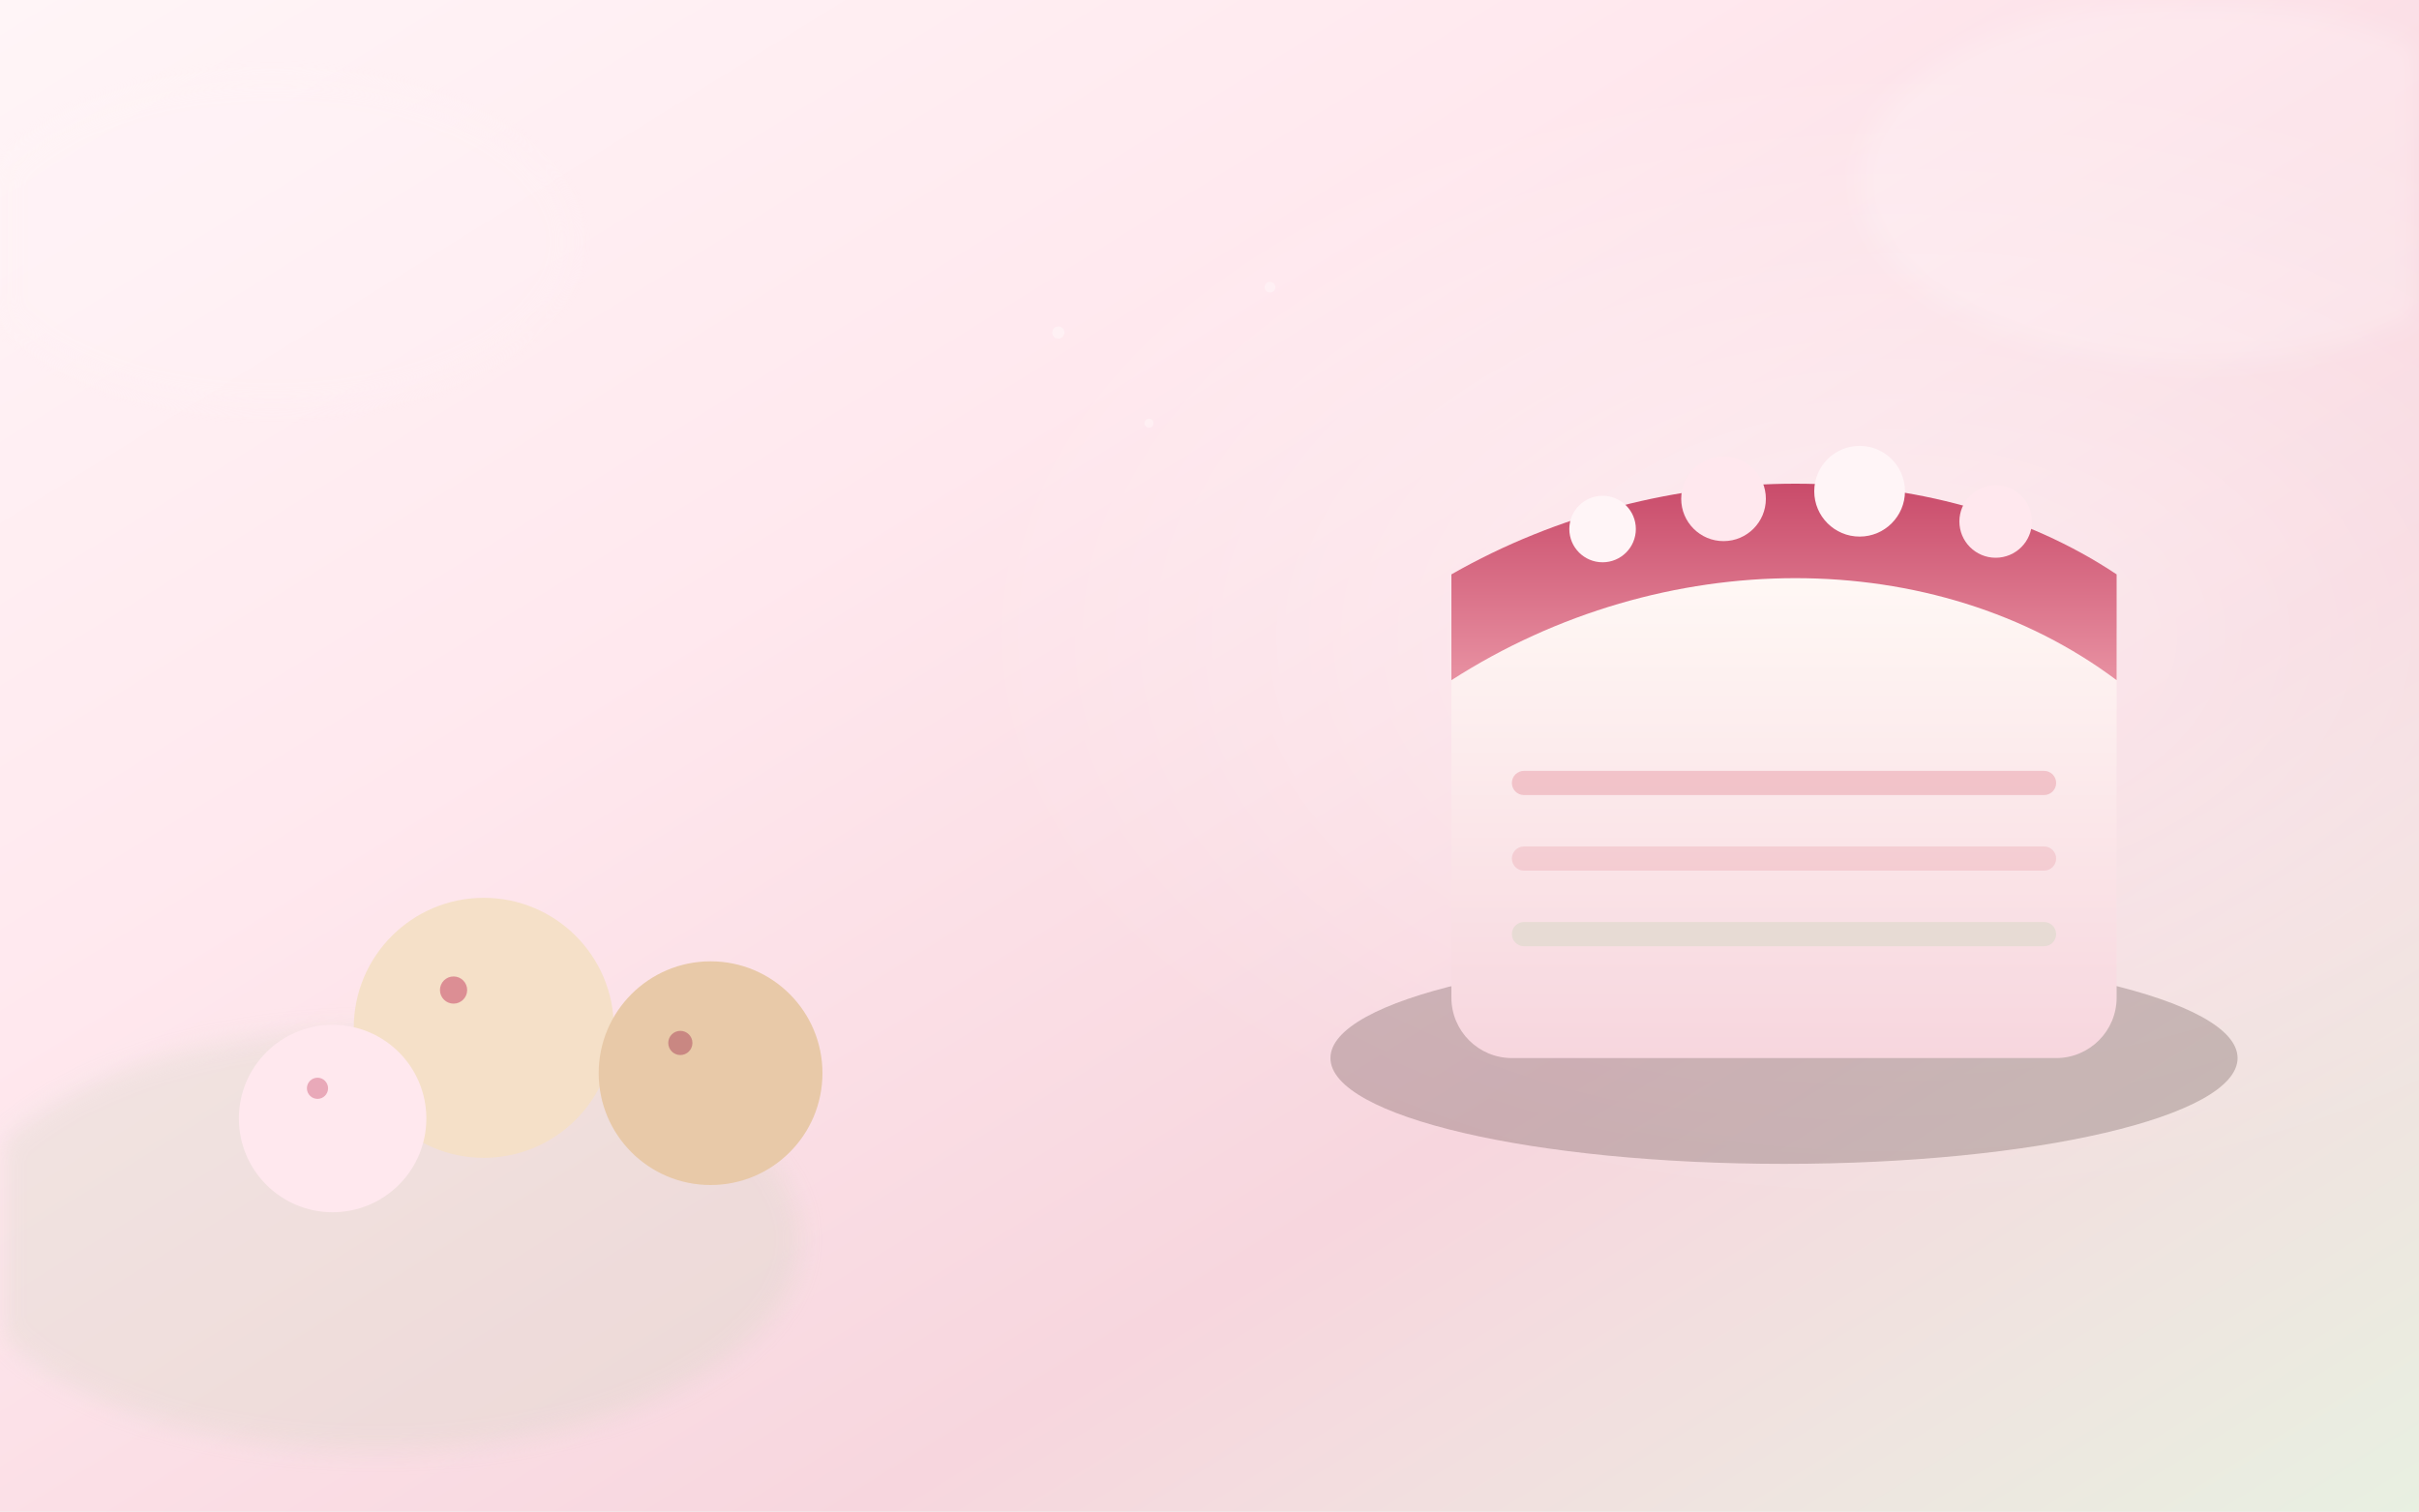
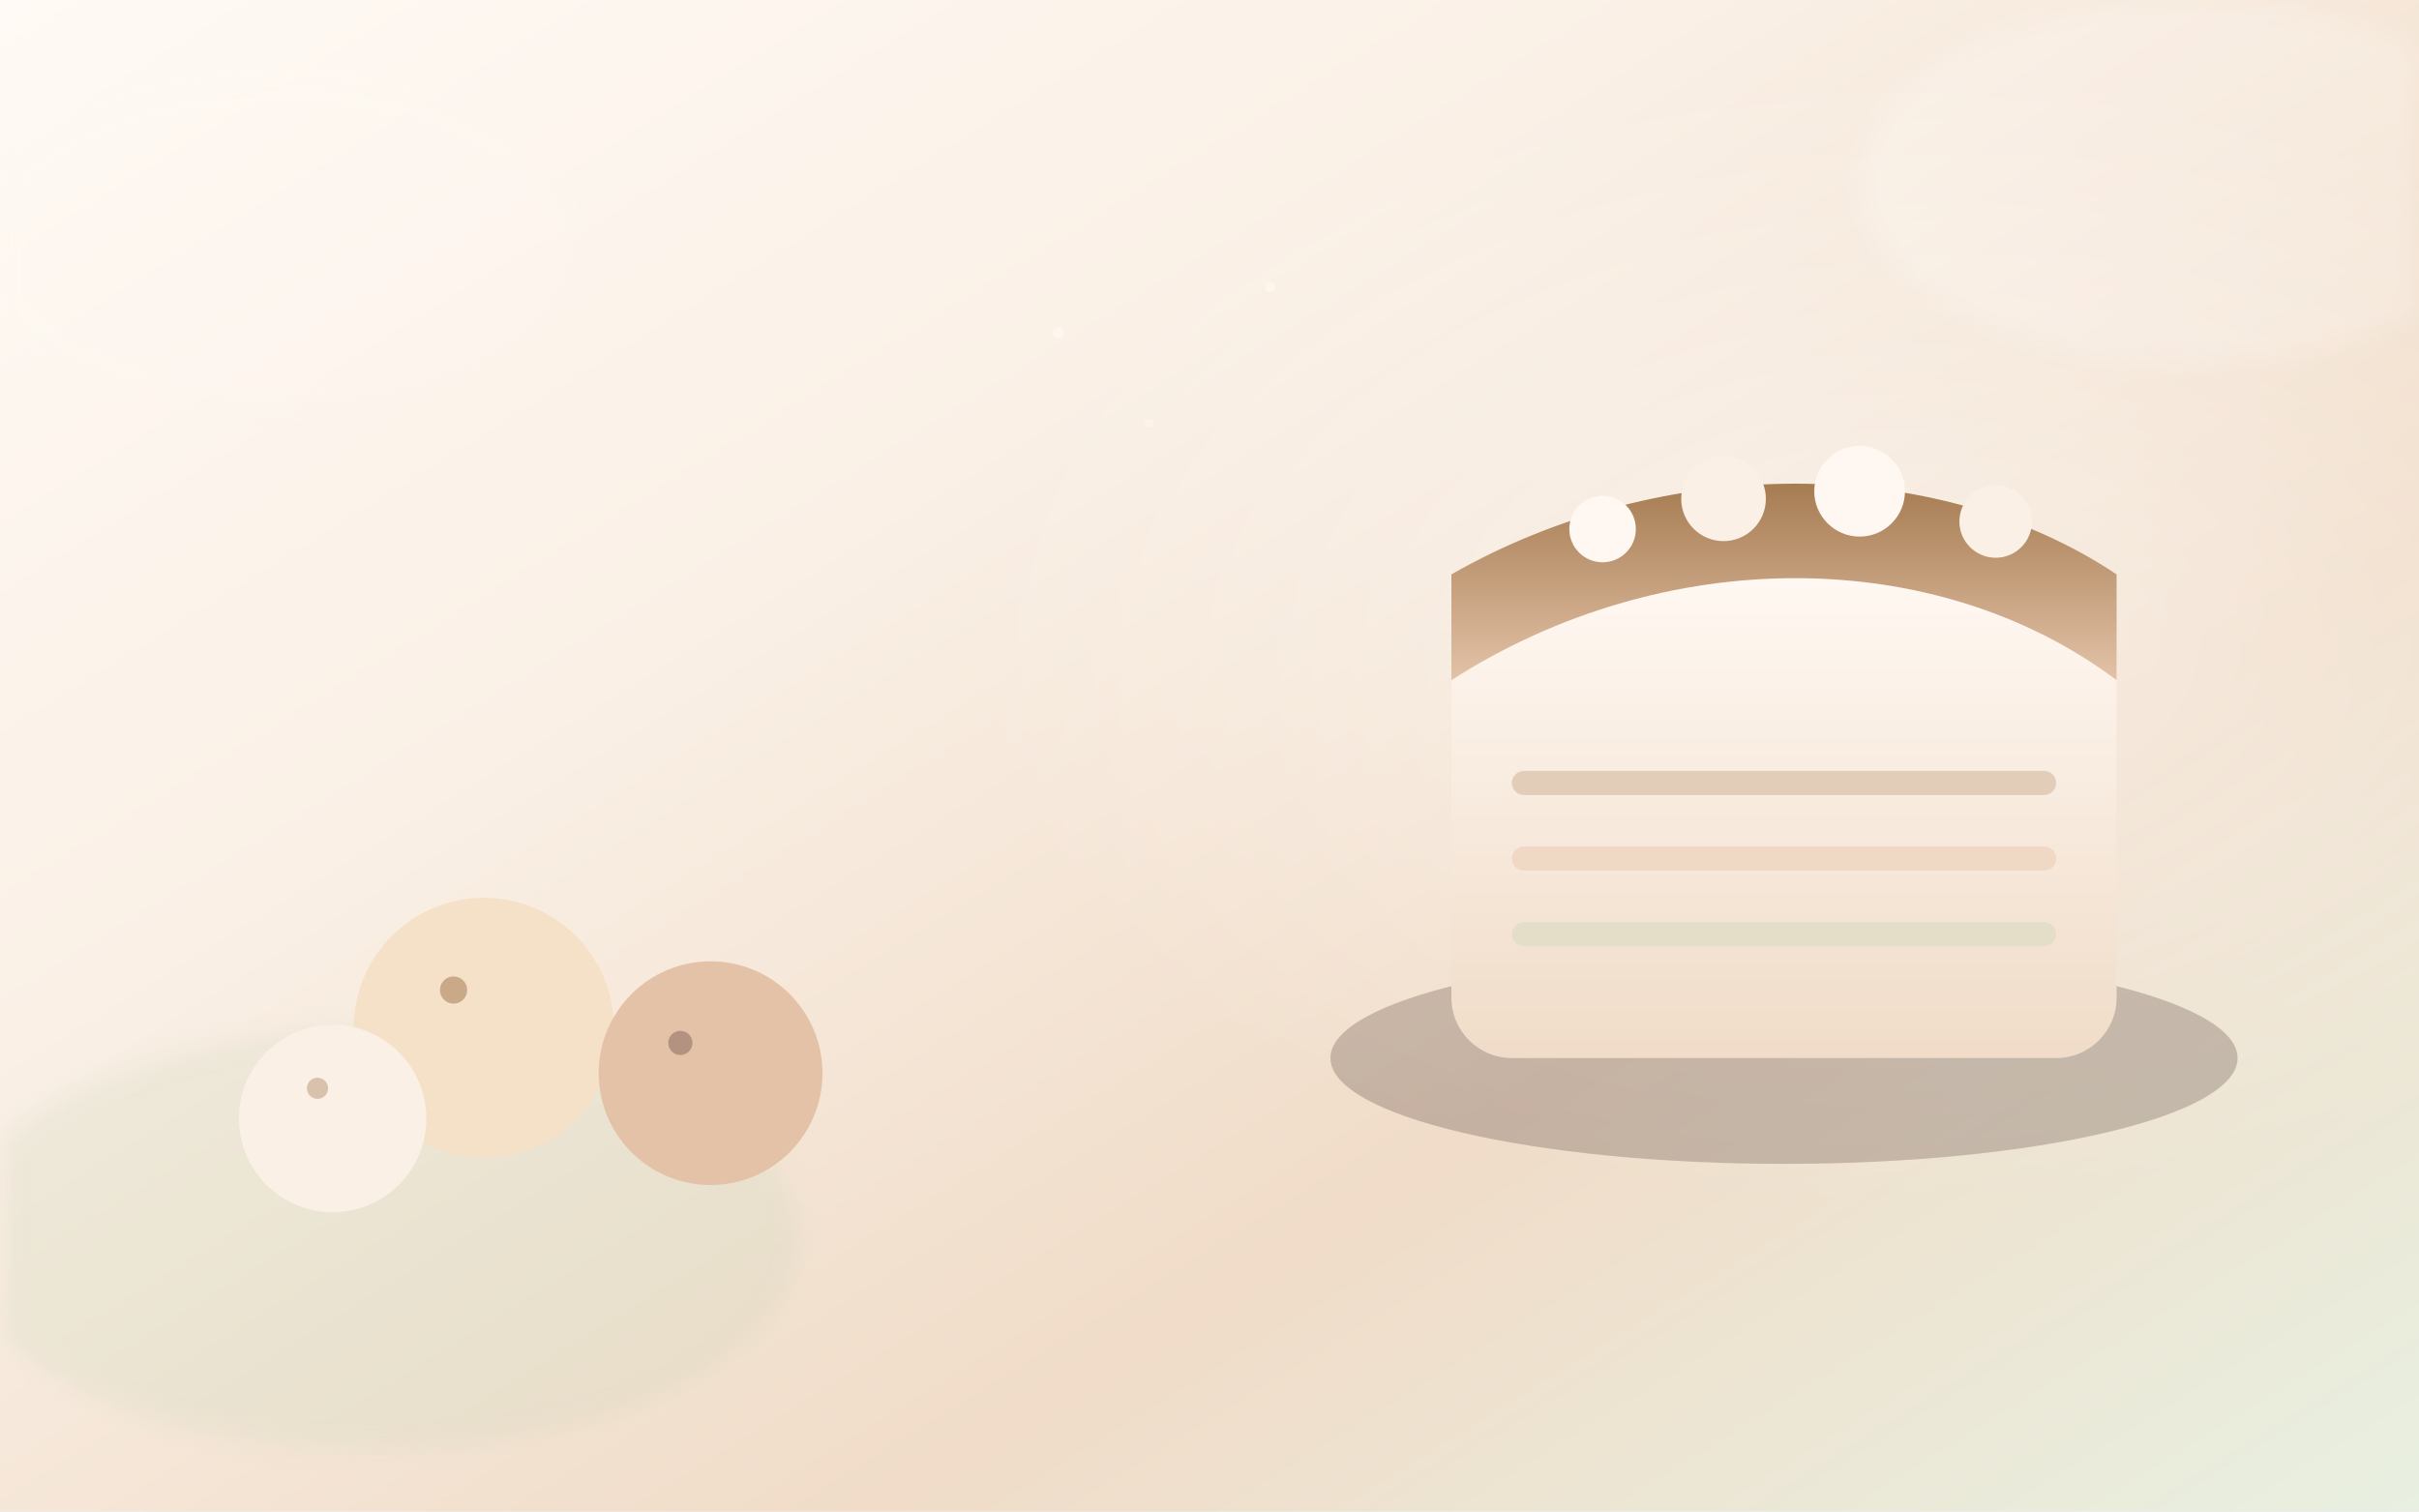
- <svg xmlns="http://www.w3.org/2000/svg" viewBox="0 0 1600 1000" preserveAspectRatio="xMidYMid slice" role="img" aria-label="Reposter�a artesanal">
+ <svg xmlns="http://www.w3.org/2000/svg" viewBox="0 0 1600 1000" preserveAspectRatio="xMidYMid slice" role="img" aria-label="Repostería artesanal">
  <defs>
    <linearGradient id="sky" x1="0" y1="0" x2="1" y2="1">
-       <stop offset="0%" stop-color="#FFF5F7" />
-       <stop offset="35%" stop-color="#FFE8EE" />
-       <stop offset="68%" stop-color="#F7D6DE" />
+       <stop offset="0%" stop-color="#FFFAF5" />
+       <stop offset="35%" stop-color="#FAF0E6" />
+       <stop offset="68%" stop-color="#F0DCC8" />
      <stop offset="100%" stop-color="#E8F0E1" />
    </linearGradient>
    <radialGradient id="bloom" cx="78%" cy="42%" r="38%">
      <stop offset="0%" stop-color="#FFFFFF" stop-opacity="0.45" />
      <stop offset="100%" stop-color="#FFFFFF" stop-opacity="0" />
    </radialGradient>
    <linearGradient id="cakeBody" x1="0" y1="0" x2="0" y2="1">
-       <stop offset="0%" stop-color="#FFF8F5" />
-       <stop offset="100%" stop-color="#F7D6DE" />
+       <stop offset="0%" stop-color="#FFF8F2" />
+       <stop offset="100%" stop-color="#F0DCC8" />
    </linearGradient>
    <linearGradient id="glaze" x1="0" y1="0" x2="0" y2="1">
-       <stop offset="0%" stop-color="#C94B6A" />
-       <stop offset="100%" stop-color="#E891A2" />
+       <stop offset="0%" stop-color="#A67C52" />
+       <stop offset="100%" stop-color="#E3C2A7" />
    </linearGradient>
    <filter id="soft" x="-20%" y="-20%" width="140%" height="140%">
      <feGaussianBlur stdDeviation="8" />
    </filter>
  </defs>
  <rect width="1600" height="1000" fill="url(#sky)" />
  <rect width="1600" height="1000" fill="url(#bloom)" />
-   <ellipse cx="180" cy="160" rx="200" ry="110" fill="#FFF5F7" opacity="0.18" filter="url(#soft)" />
+   <ellipse cx="180" cy="160" rx="200" ry="110" fill="#FFF8F2" opacity="0.22" filter="url(#soft)" />
  <ellipse cx="1450" cy="120" rx="220" ry="120" fill="#FFFFFF" opacity="0.2" filter="url(#soft)" />
  <ellipse cx="250" cy="820" rx="280" ry="140" fill="#C5D4B8" opacity="0.22" filter="url(#soft)" />
  <ellipse cx="1180" cy="700" rx="300" ry="70" fill="#2C1810" opacity="0.22" />
  <rect x="960" y="380" width="440" height="320" rx="40" fill="url(#cakeBody)" />
  <path d="M960 450 C1100 360 1280 360 1400 450 L1400 380 C1280 300 1100 300 960 380 Z" fill="url(#glaze)" />
-   <rect x="1000" y="510" width="360" height="16" rx="8" fill="#E07A8A" opacity="0.35" />
-   <rect x="1000" y="560" width="360" height="16" rx="8" fill="#E07A8A" opacity="0.22" />
+   <rect x="1000" y="510" width="360" height="16" rx="8" fill="#A67C52" opacity="0.28" />
+   <rect x="1000" y="560" width="360" height="16" rx="8" fill="#E3C2A7" opacity="0.4" />
  <rect x="1000" y="610" width="360" height="16" rx="8" fill="#C5D4B8" opacity="0.35" />
-   <circle cx="1060" cy="350" r="22" fill="#FFF5F7" />
-   <circle cx="1140" cy="330" r="28" fill="#FFE8EE" />
-   <circle cx="1230" cy="325" r="30" fill="#FFF5F7" />
-   <circle cx="1320" cy="345" r="24" fill="#FFE8EE" />
+   <circle cx="1060" cy="350" r="22" fill="#FFF8F2" />
+   <circle cx="1140" cy="330" r="28" fill="#FAF0E6" />
+   <circle cx="1230" cy="325" r="30" fill="#FFF8F2" />
+   <circle cx="1320" cy="345" r="24" fill="#FAF0E6" />
  <circle cx="320" cy="680" r="86" fill="#F5E0C8" />
-   <circle cx="470" cy="710" r="74" fill="#E8C9A8" />
-   <circle cx="220" cy="740" r="62" fill="#FFE8EE" />
-   <circle cx="300" cy="655" r="9" fill="#C94B6A" opacity="0.55" />
-   <circle cx="450" cy="690" r="8" fill="#A33854" opacity="0.45" />
-   <circle cx="210" cy="720" r="7" fill="#C94B6A" opacity="0.4" />
-   <circle cx="700" cy="220" r="4" fill="#FFF5F7" opacity="0.7" />
-   <circle cx="760" cy="280" r="3" fill="#FFF5F7" opacity="0.55" />
-   <circle cx="840" cy="190" r="3.5" fill="#FFF5F7" opacity="0.65" />
+   <circle cx="470" cy="710" r="74" fill="#E3C2A7" />
+   <circle cx="220" cy="740" r="62" fill="#FAF0E6" />
+   <circle cx="300" cy="655" r="9" fill="#A67C52" opacity="0.55" />
+   <circle cx="450" cy="690" r="8" fill="#6B4A44" opacity="0.4" />
+   <circle cx="210" cy="720" r="7" fill="#A67C52" opacity="0.4" />
+   <circle cx="700" cy="220" r="4" fill="#FFF8F2" opacity="0.7" />
+   <circle cx="760" cy="280" r="3" fill="#FFF8F2" opacity="0.55" />
+   <circle cx="840" cy="190" r="3.5" fill="#FFF8F2" opacity="0.65" />
</svg>
